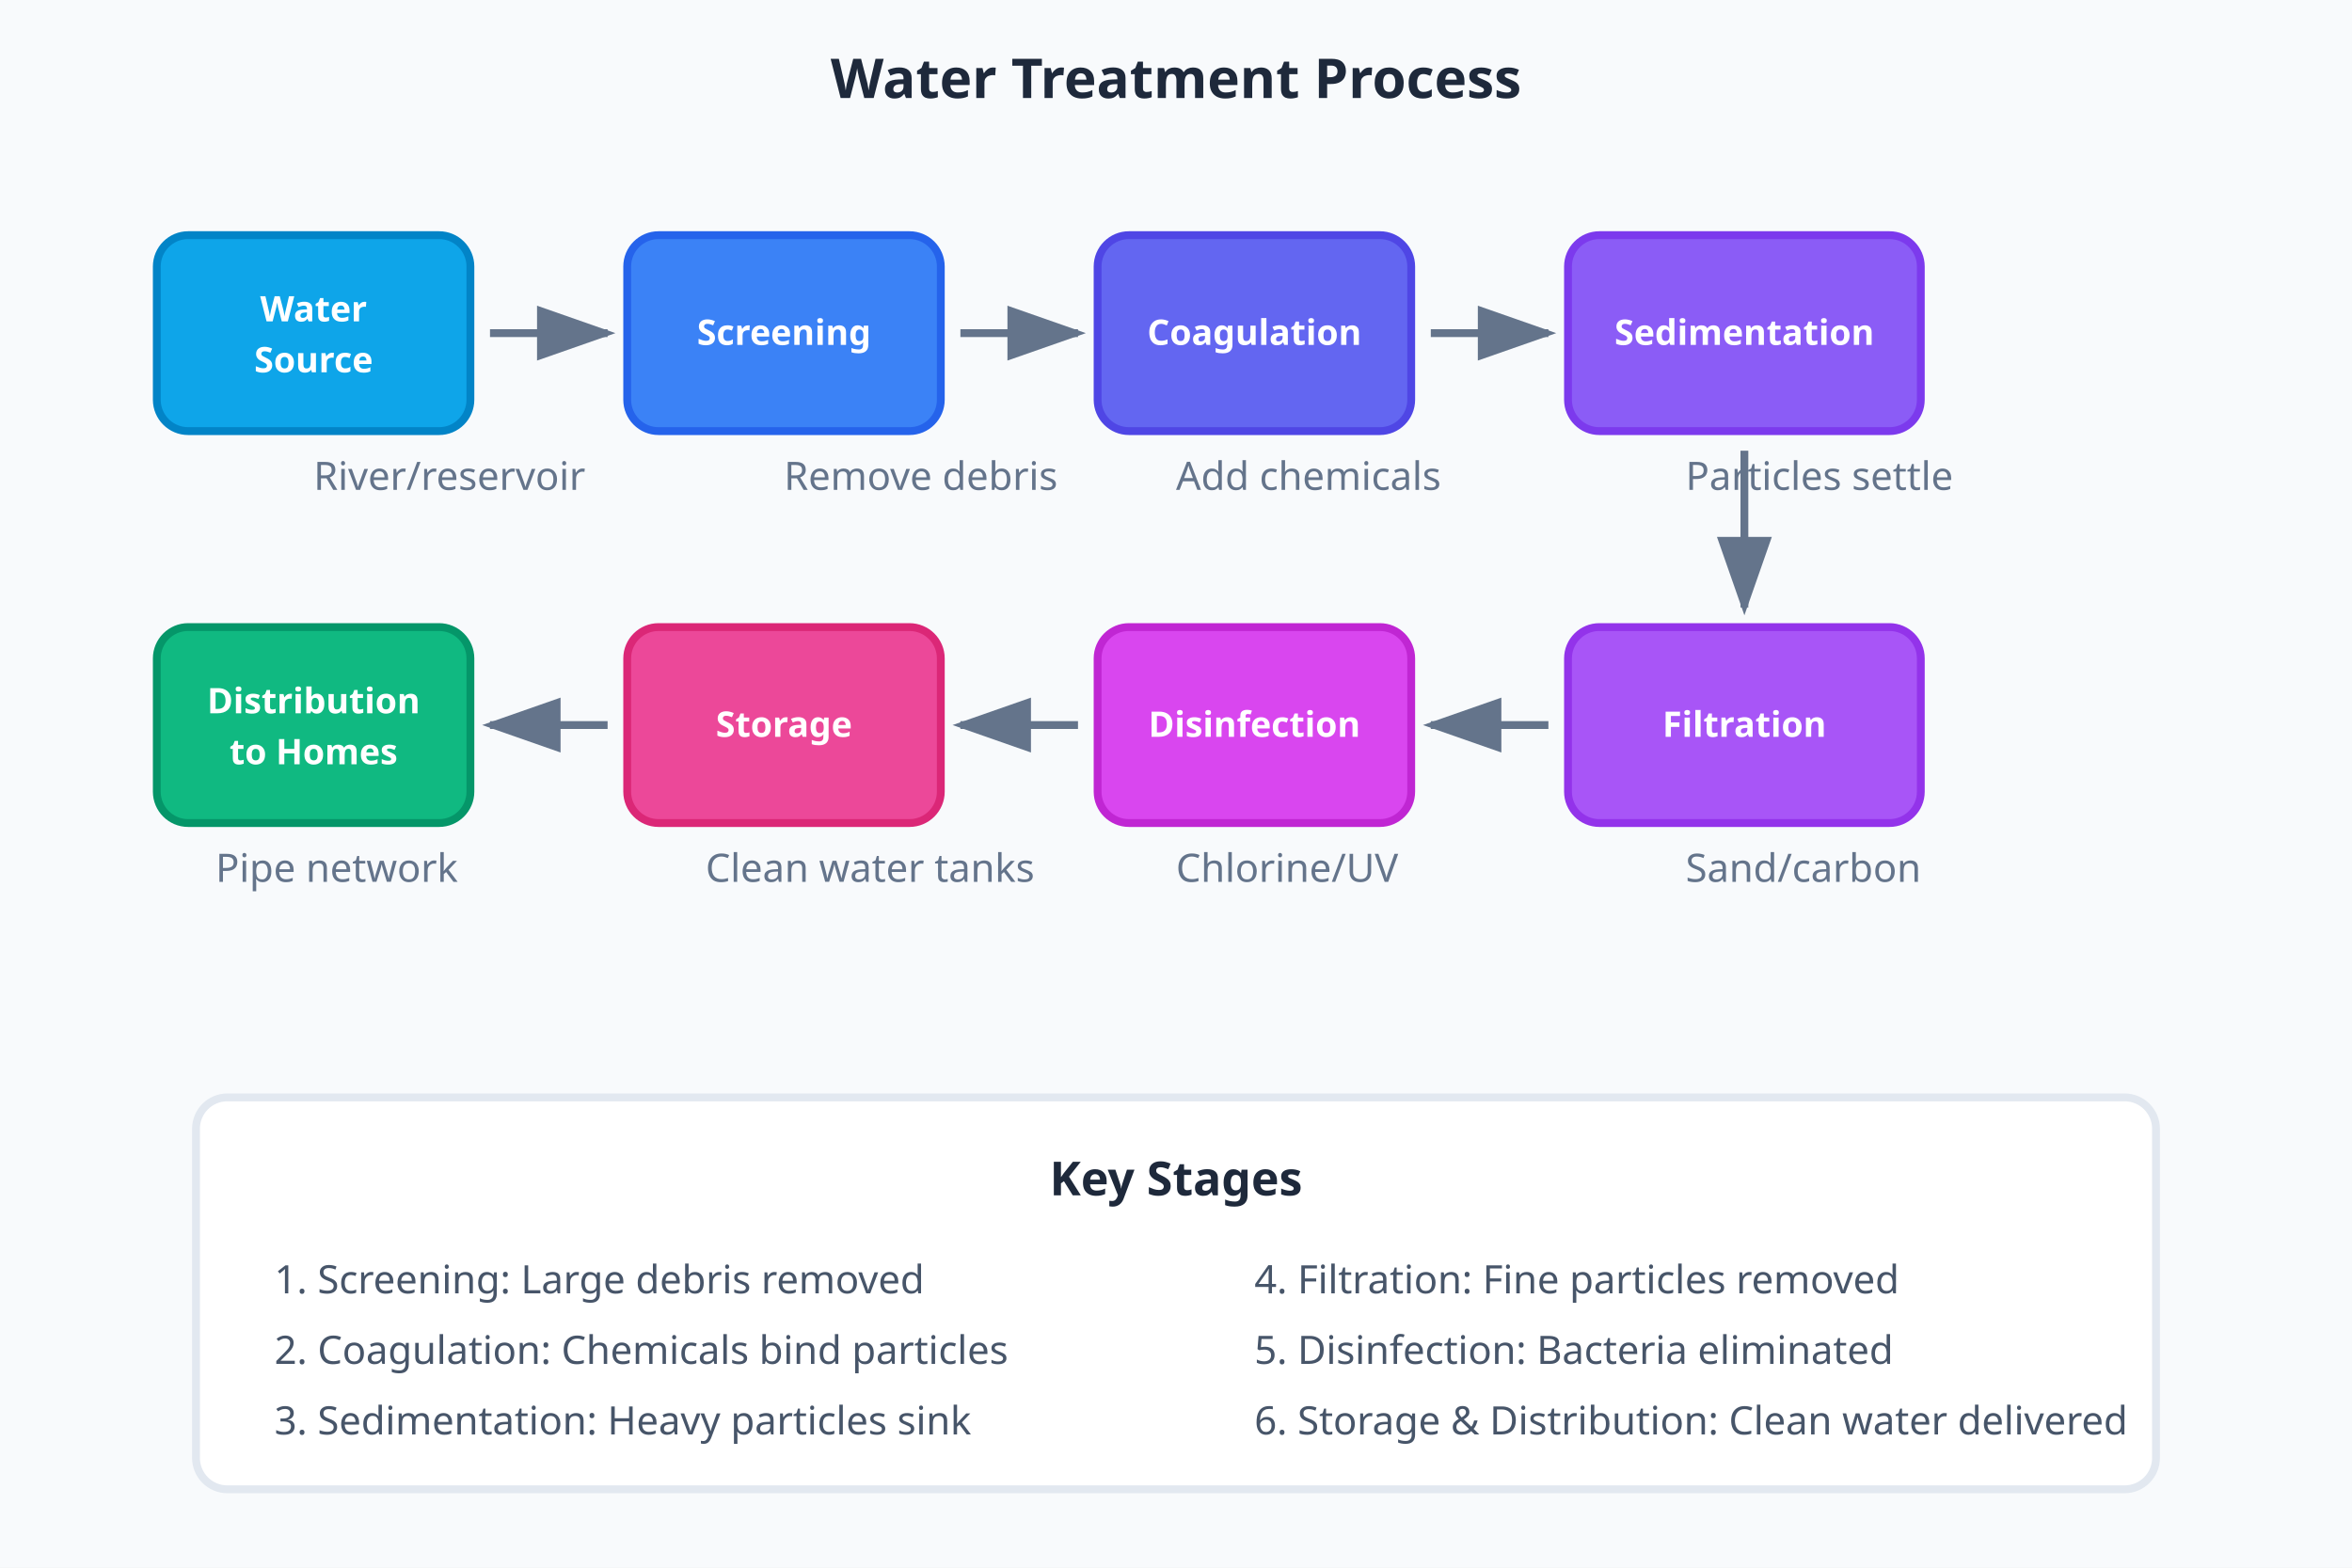
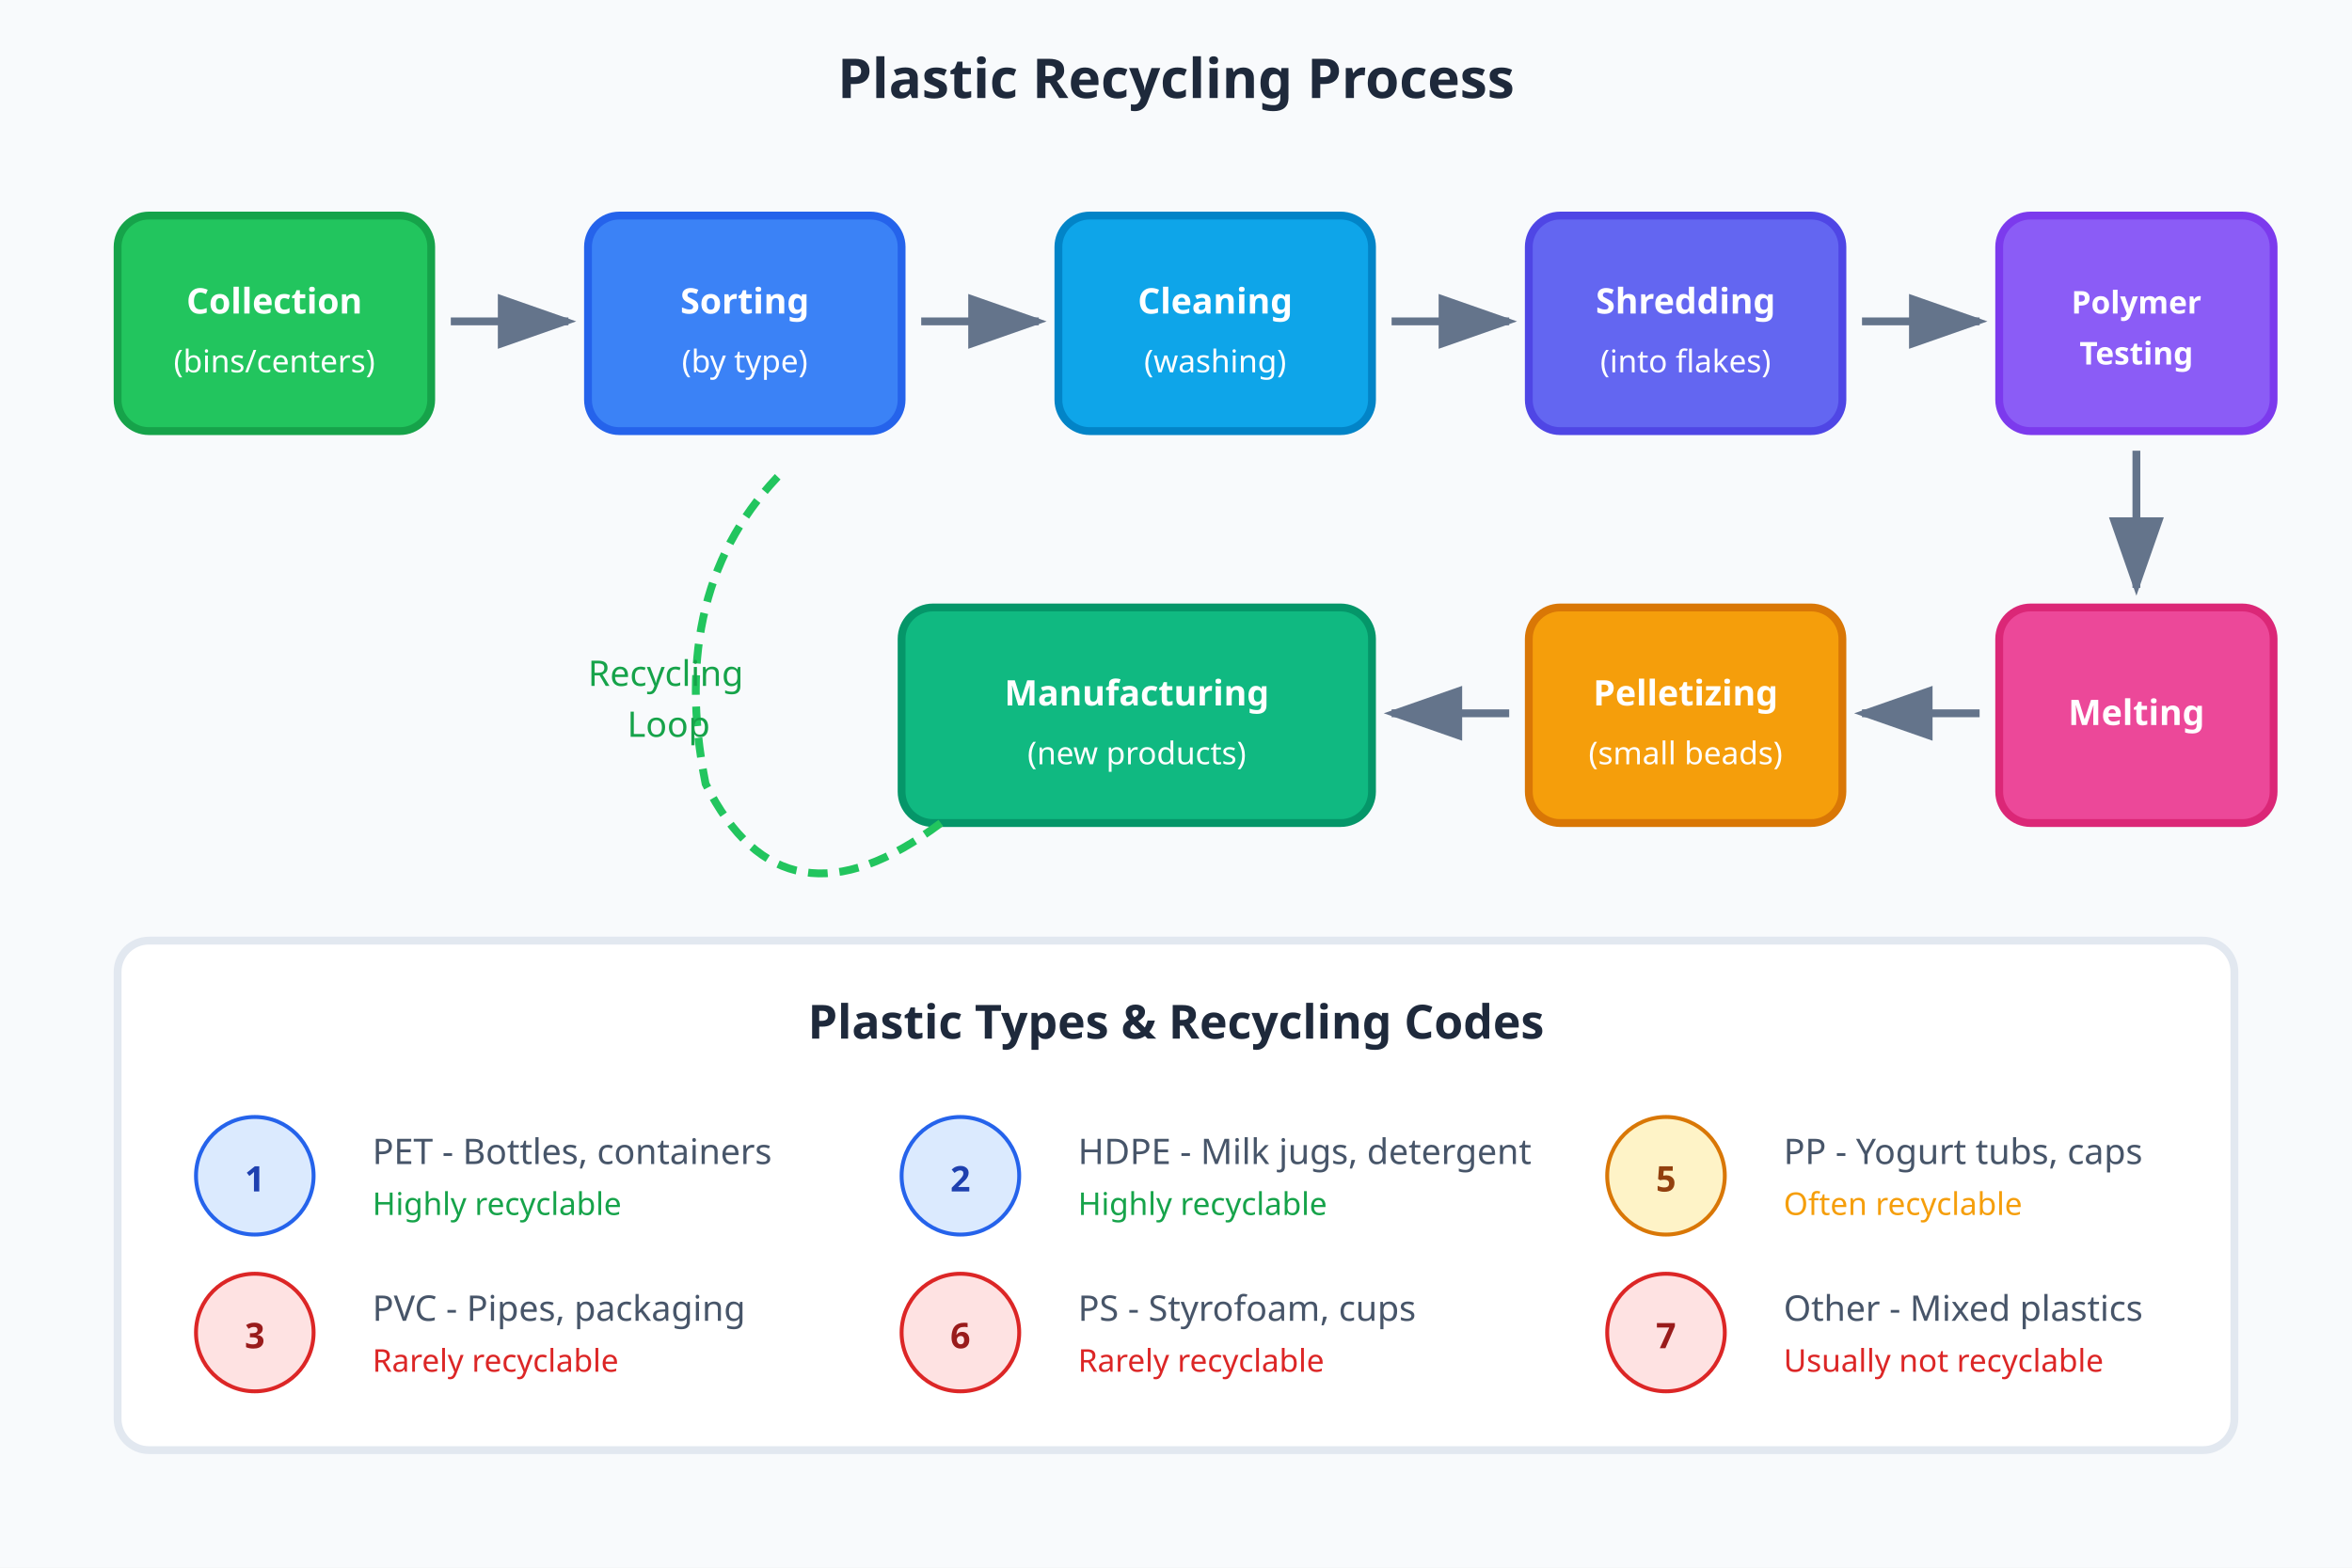
<svg xmlns="http://www.w3.org/2000/svg" width="600" height="400" viewBox="0 0 600 400">
  <rect width="600" height="400" fill="#f8fafc" />
-   <text x="300" y="25" text-anchor="middle" fill="#1e293b" font-size="14" font-weight="600" font-family="system-ui">
-     Water Treatment Process
-   </text>
-   <g transform="translate(40, 60)">
-     <rect x="0" y="0" width="80" height="50" rx="8" fill="#0ea5e9" stroke="#0284c7" stroke-width="2" />
-     <text x="40" y="22" text-anchor="middle" fill="white" font-size="9" font-weight="600" font-family="system-ui">Water</text>
-     <text x="40" y="35" text-anchor="middle" fill="white" font-size="9" font-weight="600" font-family="system-ui">Source</text>
-   </g>
-   <path d="M125,85 L155,85" fill="none" stroke="#64748b" stroke-width="2" marker-end="url(#arrowhead)" />
-   <g transform="translate(160, 60)">
-     <rect x="0" y="0" width="80" height="50" rx="8" fill="#3b82f6" stroke="#2563eb" stroke-width="2" />
-     <text x="40" y="28" text-anchor="middle" fill="white" font-size="9" font-weight="600" font-family="system-ui">Screening</text>
-   </g>
-   <path d="M245,85 L275,85" fill="none" stroke="#64748b" stroke-width="2" marker-end="url(#arrowhead)" />
-   <g transform="translate(280, 60)">
-     <rect x="0" y="0" width="80" height="50" rx="8" fill="#6366f1" stroke="#4f46e5" stroke-width="2" />
-     <text x="40" y="28" text-anchor="middle" fill="white" font-size="9" font-weight="600" font-family="system-ui">Coagulation</text>
-   </g>
-   <path d="M365,85 L395,85" fill="none" stroke="#64748b" stroke-width="2" marker-end="url(#arrowhead)" />
-   <g transform="translate(400, 60)">
-     <rect x="0" y="0" width="90" height="50" rx="8" fill="#8b5cf6" stroke="#7c3aed" stroke-width="2" />
-     <text x="45" y="28" text-anchor="middle" fill="white" font-size="9" font-weight="600" font-family="system-ui">Sedimentation</text>
-   </g>
-   <path d="M445,115 L445,155" fill="none" stroke="#64748b" stroke-width="2" marker-end="url(#arrowhead)" />
-   <g transform="translate(400, 160)">
-     <rect x="0" y="0" width="90" height="50" rx="8" fill="#a855f7" stroke="#9333ea" stroke-width="2" />
-     <text x="45" y="28" text-anchor="middle" fill="white" font-size="9" font-weight="600" font-family="system-ui">Filtration</text>
-   </g>
-   <path d="M395,185 L365,185" fill="none" stroke="#64748b" stroke-width="2" marker-end="url(#arrowhead)" />
-   <g transform="translate(280, 160)">
-     <rect x="0" y="0" width="80" height="50" rx="8" fill="#d946ef" stroke="#c026d3" stroke-width="2" />
-     <text x="40" y="28" text-anchor="middle" fill="white" font-size="9" font-weight="600" font-family="system-ui">Disinfection</text>
-   </g>
-   <path d="M275,185 L245,185" fill="none" stroke="#64748b" stroke-width="2" marker-end="url(#arrowhead)" />
-   <g transform="translate(160, 160)">
-     <rect x="0" y="0" width="80" height="50" rx="8" fill="#ec4899" stroke="#db2777" stroke-width="2" />
-     <text x="40" y="28" text-anchor="middle" fill="white" font-size="9" font-weight="600" font-family="system-ui">Storage</text>
-   </g>
-   <path d="M155,185 L125,185" fill="none" stroke="#64748b" stroke-width="2" marker-end="url(#arrowhead)" />
-   <g transform="translate(40, 160)">
-     <rect x="0" y="0" width="80" height="50" rx="8" fill="#10b981" stroke="#059669" stroke-width="2" />
-     <text x="40" y="22" text-anchor="middle" fill="white" font-size="9" font-weight="600" font-family="system-ui">Distribution</text>
-     <text x="40" y="35" text-anchor="middle" fill="white" font-size="9" font-weight="600" font-family="system-ui">to Homes</text>
-   </g>
-   <g font-size="10" font-family="system-ui" fill="#64748b">
-     <text x="80" y="125">River/reservoir</text>
-     <text x="200" y="125">Remove debris</text>
-     <text x="300" y="125">Add chemicals</text>
-     <text x="430" y="125">Particles settle</text>
-     <text x="430" y="225">Sand/carbon</text>
-     <text x="300" y="225">Chlorine/UV</text>
-     <text x="180" y="225">Clean water tanks</text>
-     <text x="55" y="225">Pipe network</text>
-   </g>
  <defs>
-     <marker id="arrowhead" markerWidth="10" markerHeight="7" refX="9" refY="3.5" orient="auto">
+     <marker id="arrow" markerWidth="10" markerHeight="7" refX="9" refY="3.5" orient="auto">
      <polygon points="0 0, 10 3.5, 0 7" fill="#64748b" />
    </marker>
  </defs>
-   <g transform="translate(50, 280)">
-     <rect x="0" y="0" width="500" height="100" fill="white" stroke="#e2e8f0" stroke-width="2" rx="8" />
-     <text x="250" y="25" text-anchor="middle" fill="#1e293b" font-size="12" font-weight="600" font-family="system-ui">Key Stages</text>
-     <g font-size="10" font-family="system-ui" fill="#475569">
-       <text x="20" y="50">1. Screening: Large debris removed</text>
-       <text x="20" y="68">2. Coagulation: Chemicals bind particles</text>
-       <text x="20" y="86">3. Sedimentation: Heavy particles sink</text>
-       <text x="270" y="50">4. Filtration: Fine particles removed</text>
-       <text x="270" y="68">5. Disinfection: Bacteria eliminated</text>
-       <text x="270" y="86">6. Storage &amp; Distribution: Clean water delivered</text>
+   <text x="300" y="25" text-anchor="middle" fill="#1e293b" font-size="14" font-weight="600" font-family="system-ui">
+     Plastic Recycling Process
+   </text>
+   <g transform="translate(30, 55)">
+     <rect x="0" y="0" width="80" height="55" rx="8" fill="#22c55e" stroke="#16a34a" stroke-width="2" />
+     <text x="40" y="25" text-anchor="middle" fill="white" font-size="9" font-weight="600" font-family="system-ui">Collection</text>
+     <text x="40" y="40" text-anchor="middle" fill="white" font-size="8" font-family="system-ui">(bins/centers)</text>
+   </g>
+   <path d="M115,82 L145,82" fill="none" stroke="#64748b" stroke-width="2" marker-end="url(#arrow)" />
+   <g transform="translate(150, 55)">
+     <rect x="0" y="0" width="80" height="55" rx="8" fill="#3b82f6" stroke="#2563eb" stroke-width="2" />
+     <text x="40" y="25" text-anchor="middle" fill="white" font-size="9" font-weight="600" font-family="system-ui">Sorting</text>
+     <text x="40" y="40" text-anchor="middle" fill="white" font-size="8" font-family="system-ui">(by type)</text>
+   </g>
+   <path d="M235,82 L265,82" fill="none" stroke="#64748b" stroke-width="2" marker-end="url(#arrow)" />
+   <g transform="translate(270, 55)">
+     <rect x="0" y="0" width="80" height="55" rx="8" fill="#0ea5e9" stroke="#0284c7" stroke-width="2" />
+     <text x="40" y="25" text-anchor="middle" fill="white" font-size="9" font-weight="600" font-family="system-ui">Cleaning</text>
+     <text x="40" y="40" text-anchor="middle" fill="white" font-size="8" font-family="system-ui">(washing)</text>
+   </g>
+   <path d="M355,82 L385,82" fill="none" stroke="#64748b" stroke-width="2" marker-end="url(#arrow)" />
+   <g transform="translate(390, 55)">
+     <rect x="0" y="0" width="80" height="55" rx="8" fill="#6366f1" stroke="#4f46e5" stroke-width="2" />
+     <text x="40" y="25" text-anchor="middle" fill="white" font-size="9" font-weight="600" font-family="system-ui">Shredding</text>
+     <text x="40" y="40" text-anchor="middle" fill="white" font-size="8" font-family="system-ui">(into flakes)</text>
+   </g>
+   <path d="M475,82 L505,82" fill="none" stroke="#64748b" stroke-width="2" marker-end="url(#arrow)" />
+   <g transform="translate(510, 55)">
+     <rect x="0" y="0" width="70" height="55" rx="8" fill="#8b5cf6" stroke="#7c3aed" stroke-width="2" />
+     <text x="35" y="25" text-anchor="middle" fill="white" font-size="8" font-weight="600" font-family="system-ui">Polymer</text>
+     <text x="35" y="38" text-anchor="middle" fill="white" font-size="8" font-weight="600" font-family="system-ui">Testing</text>
+   </g>
+   <path d="M545,115 L545,150" fill="none" stroke="#64748b" stroke-width="2" marker-end="url(#arrow)" />
+   <g transform="translate(510, 155)">
+     <rect x="0" y="0" width="70" height="55" rx="8" fill="#ec4899" stroke="#db2777" stroke-width="2" />
+     <text x="35" y="30" text-anchor="middle" fill="white" font-size="9" font-weight="600" font-family="system-ui">Melting</text>
+   </g>
+   <path d="M505,182 L475,182" fill="none" stroke="#64748b" stroke-width="2" marker-end="url(#arrow)" />
+   <g transform="translate(390, 155)">
+     <rect x="0" y="0" width="80" height="55" rx="8" fill="#f59e0b" stroke="#d97706" stroke-width="2" />
+     <text x="40" y="25" text-anchor="middle" fill="white" font-size="9" font-weight="600" font-family="system-ui">Pelletizing</text>
+     <text x="40" y="40" text-anchor="middle" fill="white" font-size="8" font-family="system-ui">(small beads)</text>
+   </g>
+   <path d="M385,182 L355,182" fill="none" stroke="#64748b" stroke-width="2" marker-end="url(#arrow)" />
+   <g transform="translate(230, 155)">
+     <rect x="0" y="0" width="120" height="55" rx="8" fill="#10b981" stroke="#059669" stroke-width="2" />
+     <text x="60" y="25" text-anchor="middle" fill="white" font-size="9" font-weight="600" font-family="system-ui">Manufacturing</text>
+     <text x="60" y="40" text-anchor="middle" fill="white" font-size="8" font-family="system-ui">(new products)</text>
+   </g>
+   <path d="M240,210 Q200,240 180,200 Q170,150 200,120" fill="none" stroke="#22c55e" stroke-width="2" stroke-dasharray="5,3" />
+   <text x="150" y="175" fill="#16a34a" font-size="9" font-family="system-ui">Recycling</text>
+   <text x="160" y="188" fill="#16a34a" font-size="9" font-family="system-ui">Loop</text>
+   <g transform="translate(30, 240)">
+     <rect x="0" y="0" width="540" height="130" fill="white" stroke="#e2e8f0" stroke-width="2" rx="8" />
+     <text x="270" y="25" text-anchor="middle" fill="#1e293b" font-size="12" font-weight="600" font-family="system-ui">Plastic Types &amp; Recycling Codes</text>
+     <g transform="translate(20, 45)" font-size="9" font-family="system-ui">
+       <circle cx="15" cy="15" r="15" fill="#dbeafe" stroke="#2563eb" />
+       <text x="15" y="19" text-anchor="middle" fill="#1e40af" font-weight="700">1</text>
+       <text x="45" y="12" fill="#475569">PET - Bottles, containers</text>
+       <text x="45" y="25" fill="#16a34a" font-size="8">Highly recyclable</text>
+     </g>
+     <g transform="translate(200, 45)" font-size="9" font-family="system-ui">
+       <circle cx="15" cy="15" r="15" fill="#dbeafe" stroke="#2563eb" />
+       <text x="15" y="19" text-anchor="middle" fill="#1e40af" font-weight="700">2</text>
+       <text x="45" y="12" fill="#475569">HDPE - Milk jugs, detergent</text>
+       <text x="45" y="25" fill="#16a34a" font-size="8">Highly recyclable</text>
+     </g>
+     <g transform="translate(380, 45)" font-size="9" font-family="system-ui">
+       <circle cx="15" cy="15" r="15" fill="#fef3c7" stroke="#d97706" />
+       <text x="15" y="19" text-anchor="middle" fill="#92400e" font-weight="700">5</text>
+       <text x="45" y="12" fill="#475569">PP - Yogurt tubs, caps</text>
+       <text x="45" y="25" fill="#f59e0b" font-size="8">Often recyclable</text>
+     </g>
+     <g transform="translate(20, 85)" font-size="9" font-family="system-ui">
+       <circle cx="15" cy="15" r="15" fill="#fee2e2" stroke="#dc2626" />
+       <text x="15" y="19" text-anchor="middle" fill="#991b1b" font-weight="700">3</text>
+       <text x="45" y="12" fill="#475569">PVC - Pipes, packaging</text>
+       <text x="45" y="25" fill="#dc2626" font-size="8">Rarely recyclable</text>
+     </g>
+     <g transform="translate(200, 85)" font-size="9" font-family="system-ui">
+       <circle cx="15" cy="15" r="15" fill="#fee2e2" stroke="#dc2626" />
+       <text x="15" y="19" text-anchor="middle" fill="#991b1b" font-weight="700">6</text>
+       <text x="45" y="12" fill="#475569">PS - Styrofoam, cups</text>
+       <text x="45" y="25" fill="#dc2626" font-size="8">Rarely recyclable</text>
+     </g>
+     <g transform="translate(380, 85)" font-size="9" font-family="system-ui">
+       <circle cx="15" cy="15" r="15" fill="#fee2e2" stroke="#dc2626" />
+       <text x="15" y="19" text-anchor="middle" fill="#991b1b" font-weight="700">7</text>
+       <text x="45" y="12" fill="#475569">Other - Mixed plastics</text>
+       <text x="45" y="25" fill="#dc2626" font-size="8">Usually not recyclable</text>
    </g>
  </g>
</svg>
